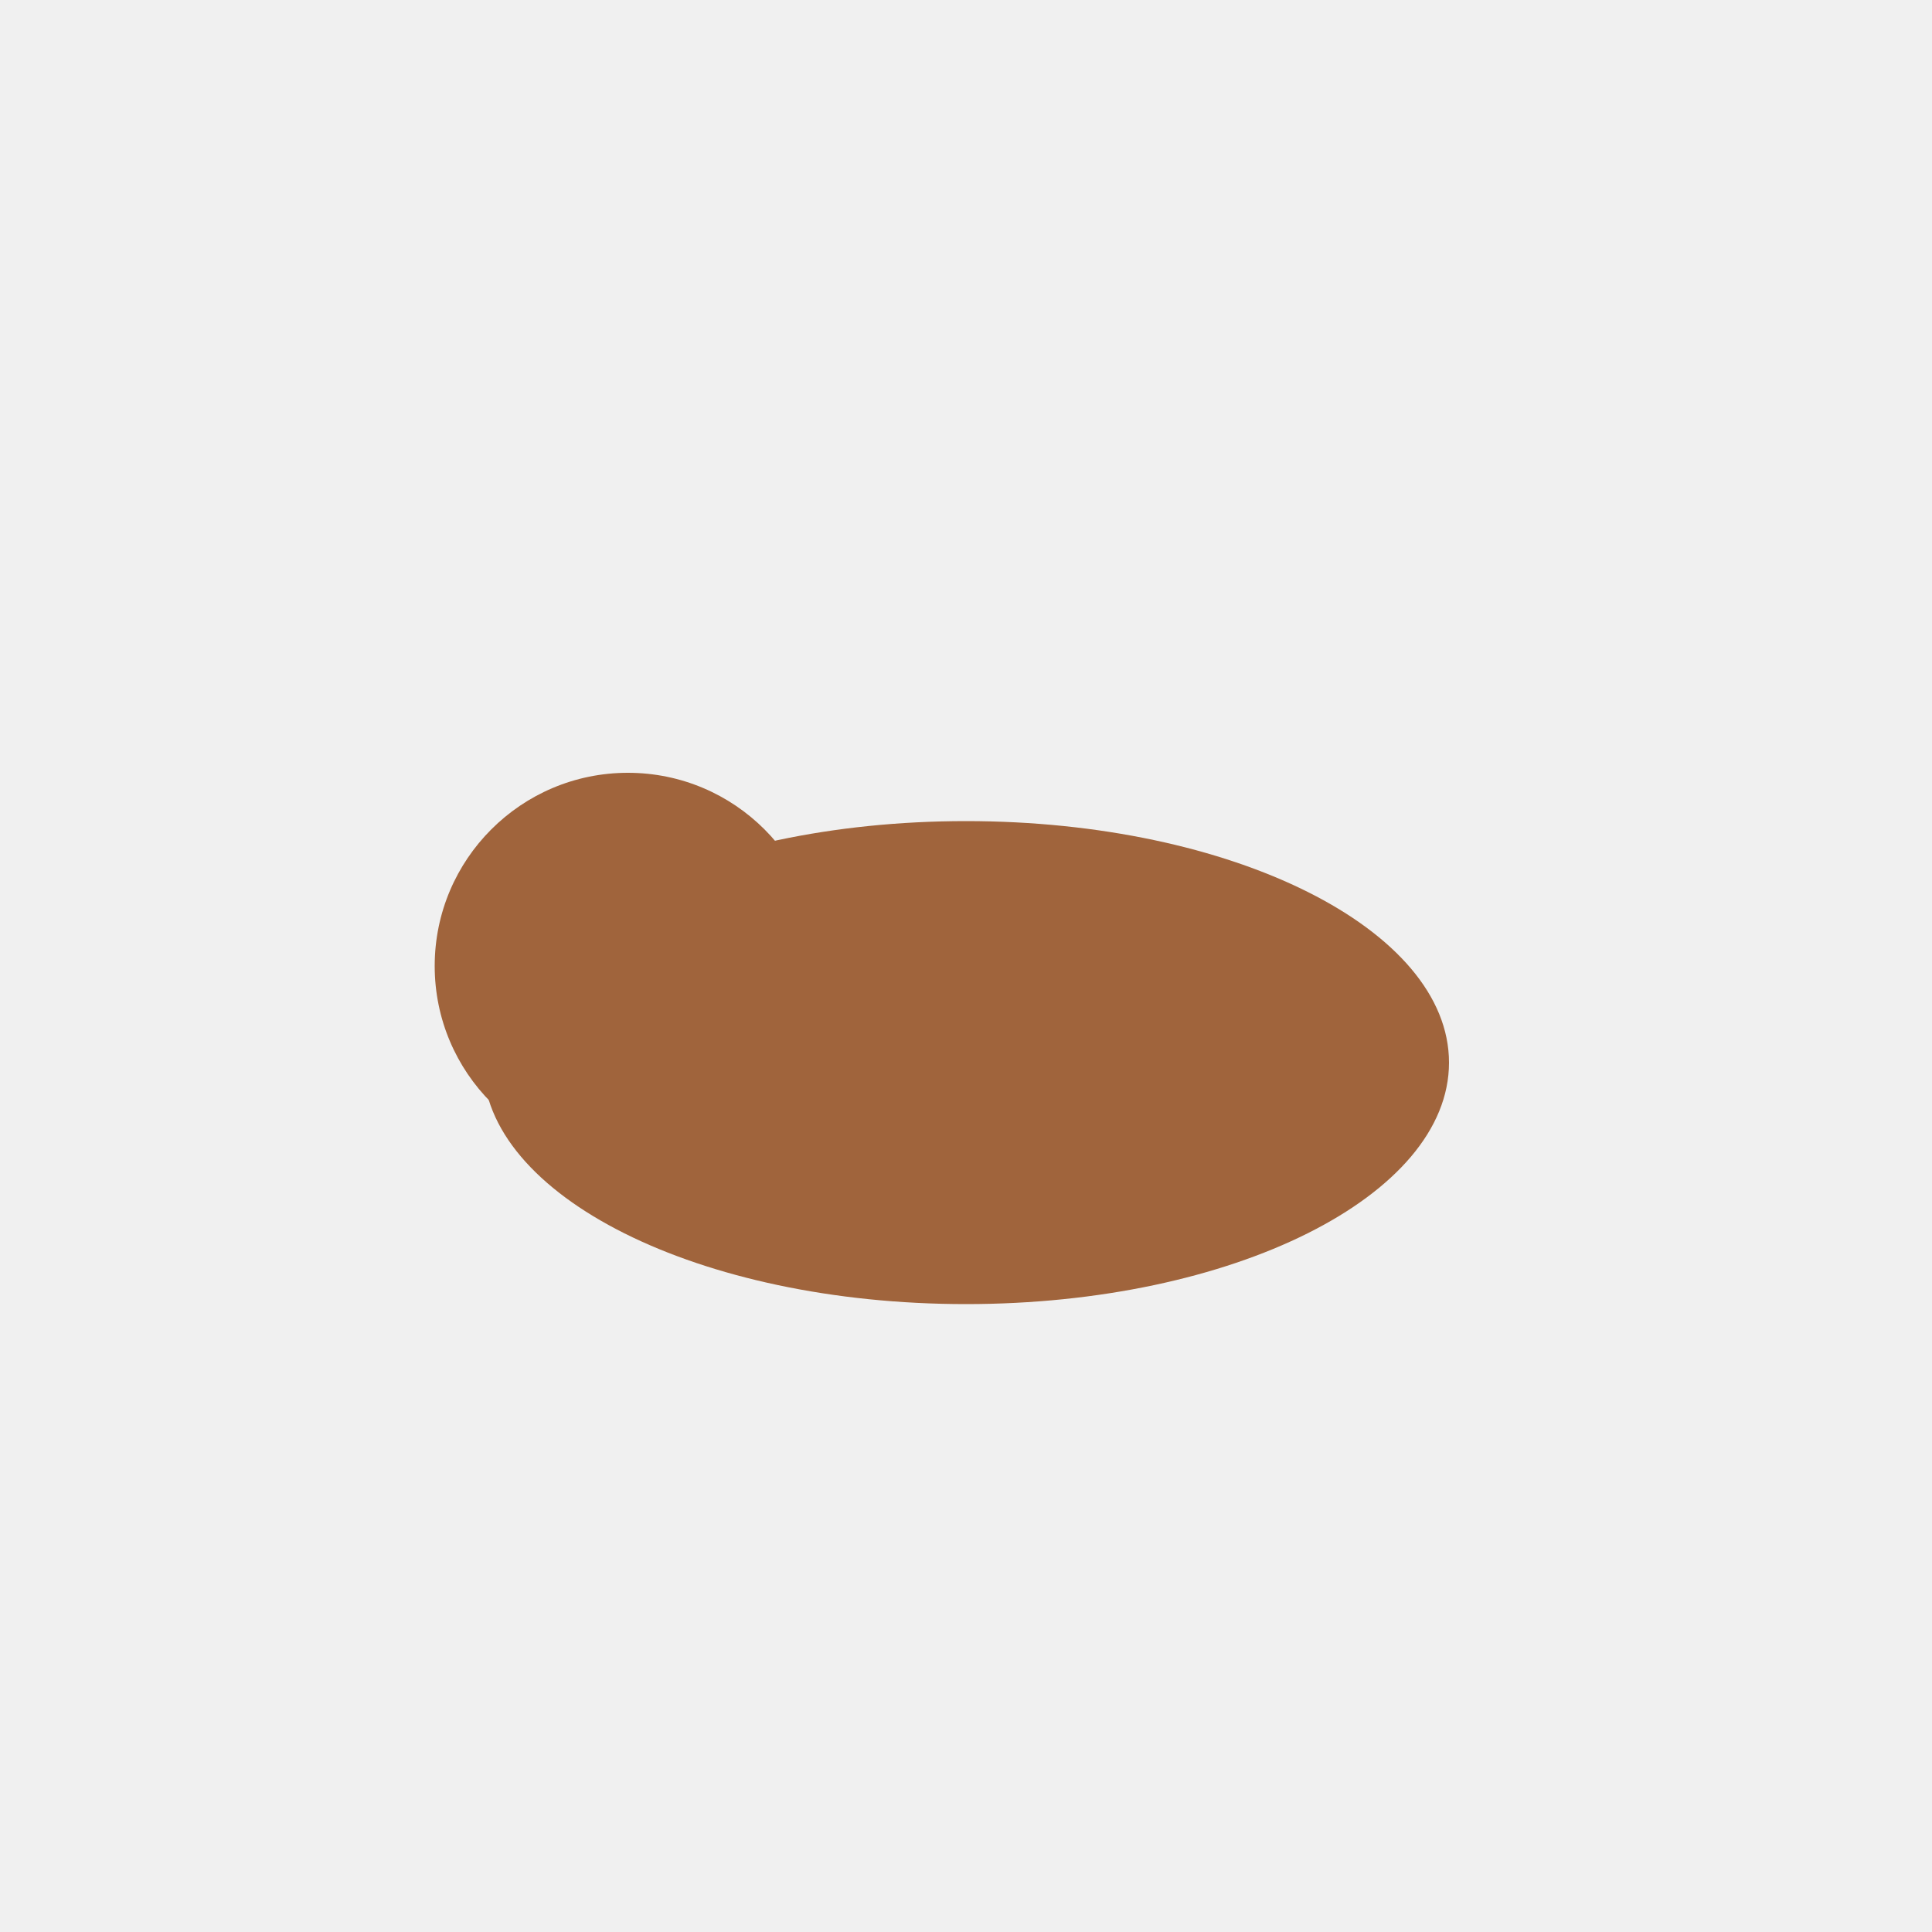
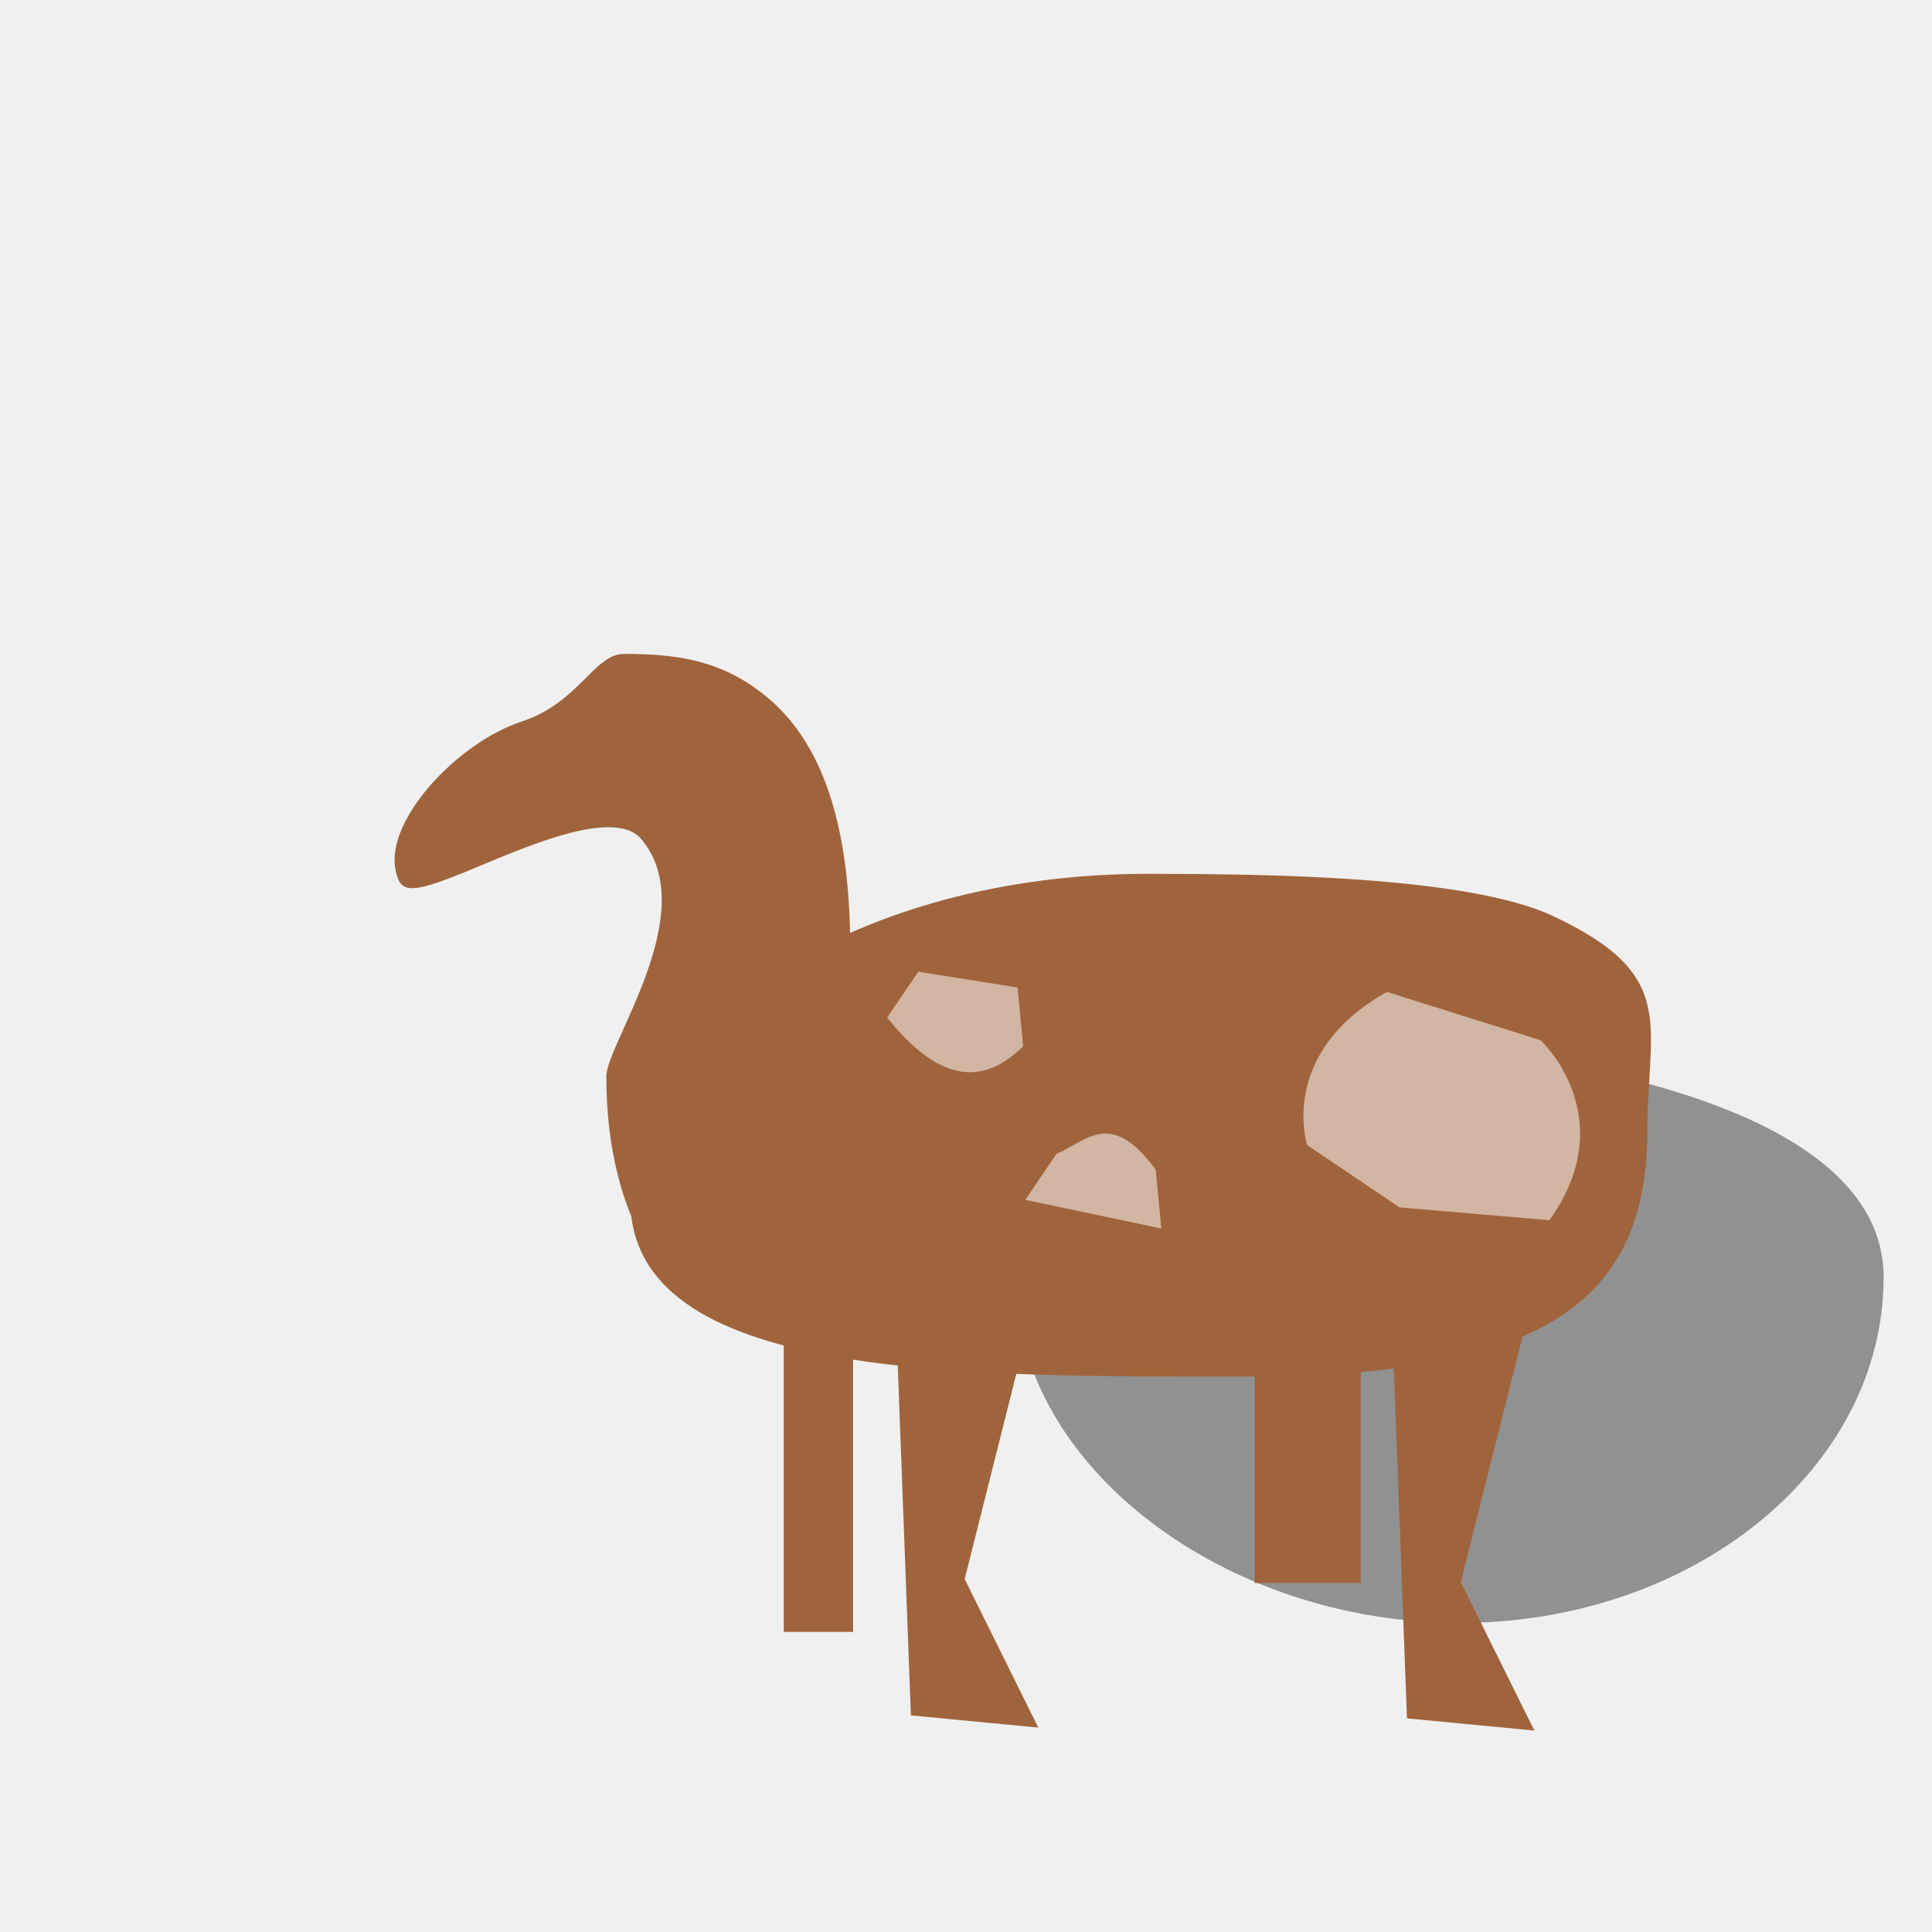
- <svg xmlns="http://www.w3.org/2000/svg" viewBox="0 0 40 40" width="400" height="400">
+ <svg xmlns="http://www.w3.org/2000/svg" viewBox="0 0 40 40" width="400" height="400" version="1.1" id="svg1">
+   <defs id="defs1" />
  <g id="deer_female">
-     <path id="body" class="body" d="M 10,22 C 10,19.239 14.477,17 20,17 C 25.523,17 30,19.239 30,22 C 30,24.761 25.523,27 20,27 C 14.477,27 10,24.761 10,22 Z" fill="#a0643c" stroke="none" />
-     <path id="head" class="body" d="M 9,20 C 9,17.791 10.791,16 13,16 C 15.209,16 17,17.791 17,20 C 17,22.209 15.209,24 13,24 C 10.791,24 9,22.209 9,20 Z" fill="#a0643c" stroke="none" />
+     <path d="m 21.02,26.417 c 1.6e-5,-3.952 0.051,-4.938 4.9,-4.938 4.849,4.2e-5 13.078,1.015 13.078,4.967 4.1e-5,3.952 -3.931,7.155 -8.78,7.155 -4.849,7.3e-5 -9.199,-3.232 -9.199,-7.184 z" style="fill:#333333;fill-opacity:0.5;stroke-width:1.006" id="path1" />
+     <path id="body" class="body" d="m 34.106,23.423 c 0,-2.22 0.668,-3.228 -1.953,-4.458 -1.779,-0.835 -6.028,-0.873 -8.414,-0.873 -5.903,0 -10.688,3.022 -10.688,6.749 0,3.728 6.79,3.66 12.693,3.66 5.903,0 8.362,-1.351 8.362,-5.078 z" fill="#a0643c" stroke="none" style="stroke-width:1.201" />
+     <path id="head" class="body" d="m 17.507,22.43 c 0,-1.595 0.678,-5.978 -1.549,-7.93 -0.953,-0.835 -1.941,-0.962 -3.039,-0.962 -0.619,0 -0.922,1.004 -2.119,1.401 -1.334,0.442 -2.803,2.025 -2.614,3.05 0.092,0.497 0.267,0.541 1.425,0.073 1.058,-0.428 3.082,-1.389 3.67,-0.685 1.262,1.512 -0.728,4.235 -0.728,4.909 0,2.982 1.343,5.255 3.705,5.255 2.361,0 1.25,-2.129 1.25,-5.111 z" fill="#a0643c" stroke="none" style="stroke-width:1.201" />
+     <path id="svg_5" style="fill:#a0643c;stroke-width:1.098" class="body" d="m 32.45,23.983 -3.801,-1.215 0.481,12.809 2.638,0.253 -1.524,-3.074 z" />
+     <path id="svg_5-0" style="fill:#a0643c;stroke-width:1.098" class="body" d="m 22.179,23.921 -3.801,-1.215 0.481,12.809 2.638,0.253 -1.524,-3.074 z" />
+     <rect stroke="null" class="body" id="svg_7" height="10.784" width="2.197" y="21.991" x="-28.173" fill="#5a4637" style="fill:#a0643c;fill-opacity:1;stroke-width:1.098" transform="scale(-1,1)" />
+     <rect stroke="null" class="body" id="svg_9" height="13.366" width="1.435" y="20.421" x="-17.662" fill="#5a4637" style="fill:#a0643c;fill-opacity:1;stroke-width:1.098" transform="scale(-1,1)" />
+     <path id="rect1" style="fill:#ffffff;fill-opacity:0.523;stroke-width:0.126" d="m 27.062,23.707 c 0,0 -0.615,-1.904 1.654,-3.17 l 3.181,1 c 0,0 1.71,1.587 0.182,3.726 l -3.103,-0.265 z" />
+     <path id="rect1-5" style="fill:#ffffff;fill-opacity:0.523;stroke-width:0.058" d="m 18.367,21.069 0.646,-0.951 2.054,0.327 0.117,1.218 c -1.005,0.989 -1.928,0.504 -2.817,-0.594 z" />
+     <path id="rect1-5-1" style="fill:#ffffff;fill-opacity:0.523;stroke-width:0.058" d="m 21.227,24.841 0.646,-0.951 c 0.607,-0.252 1.118,-0.956 2.054,0.327 l 0.117,1.218 z" />
  </g>
</svg>
